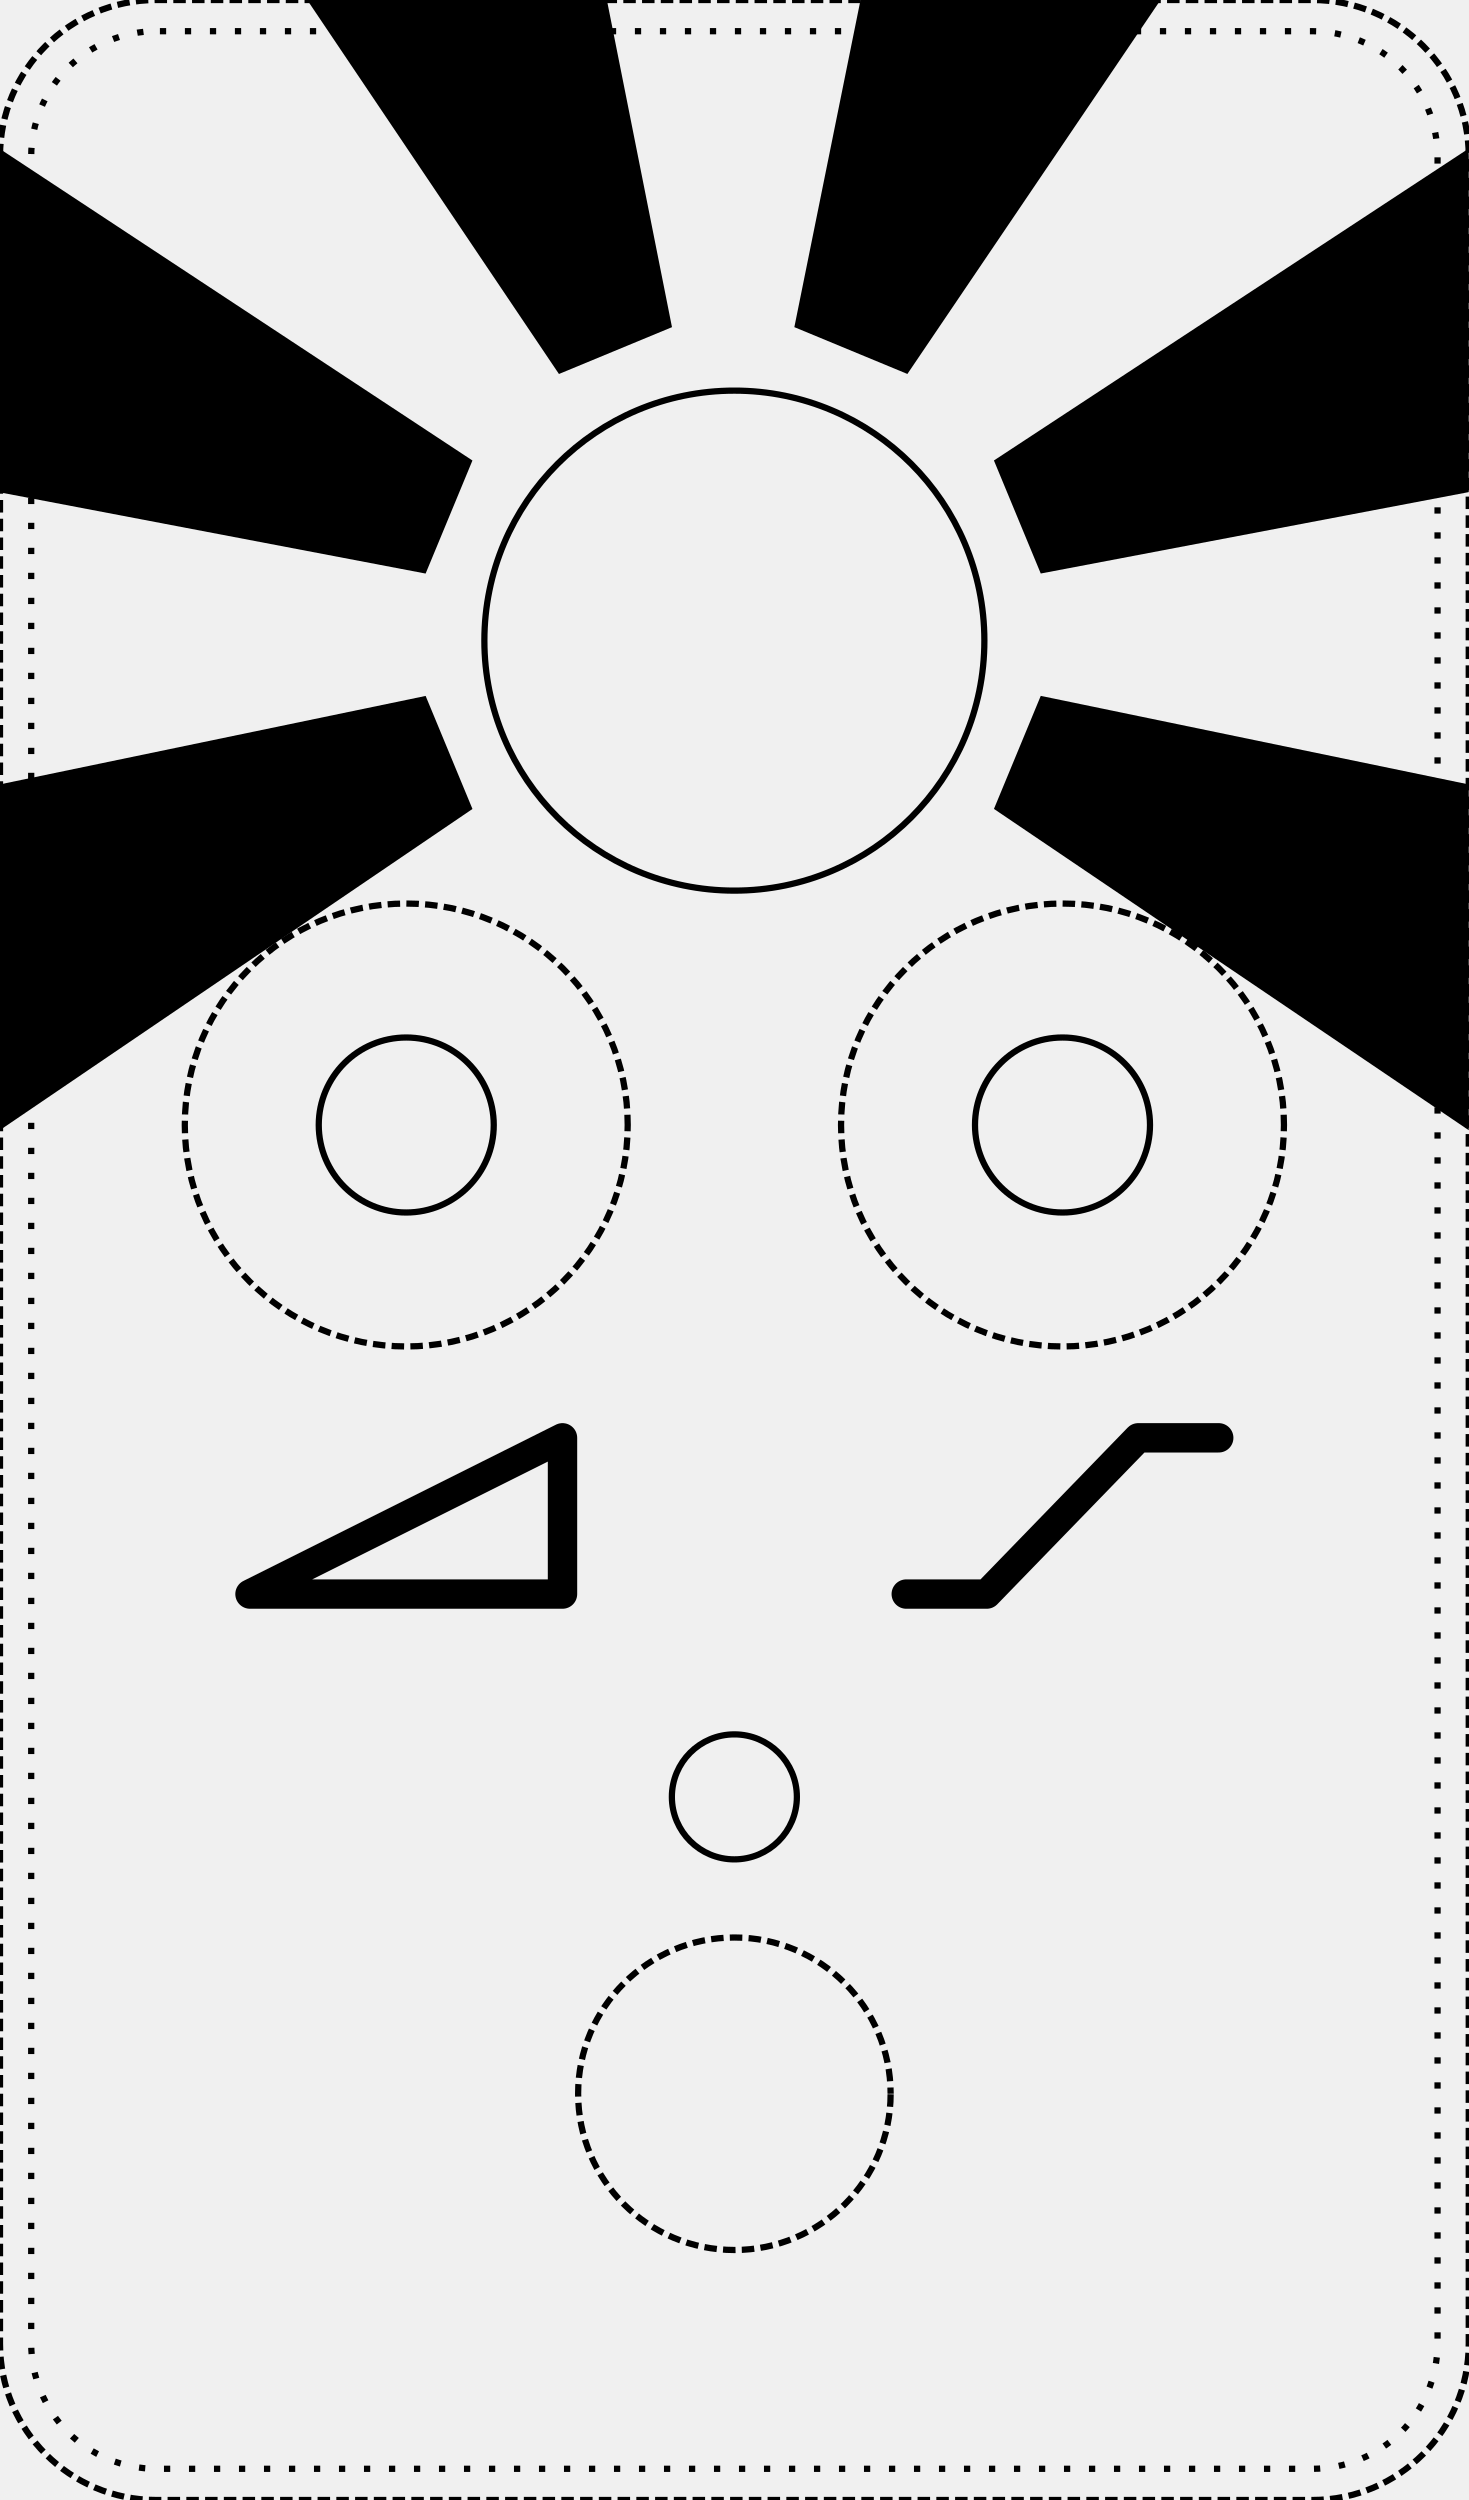
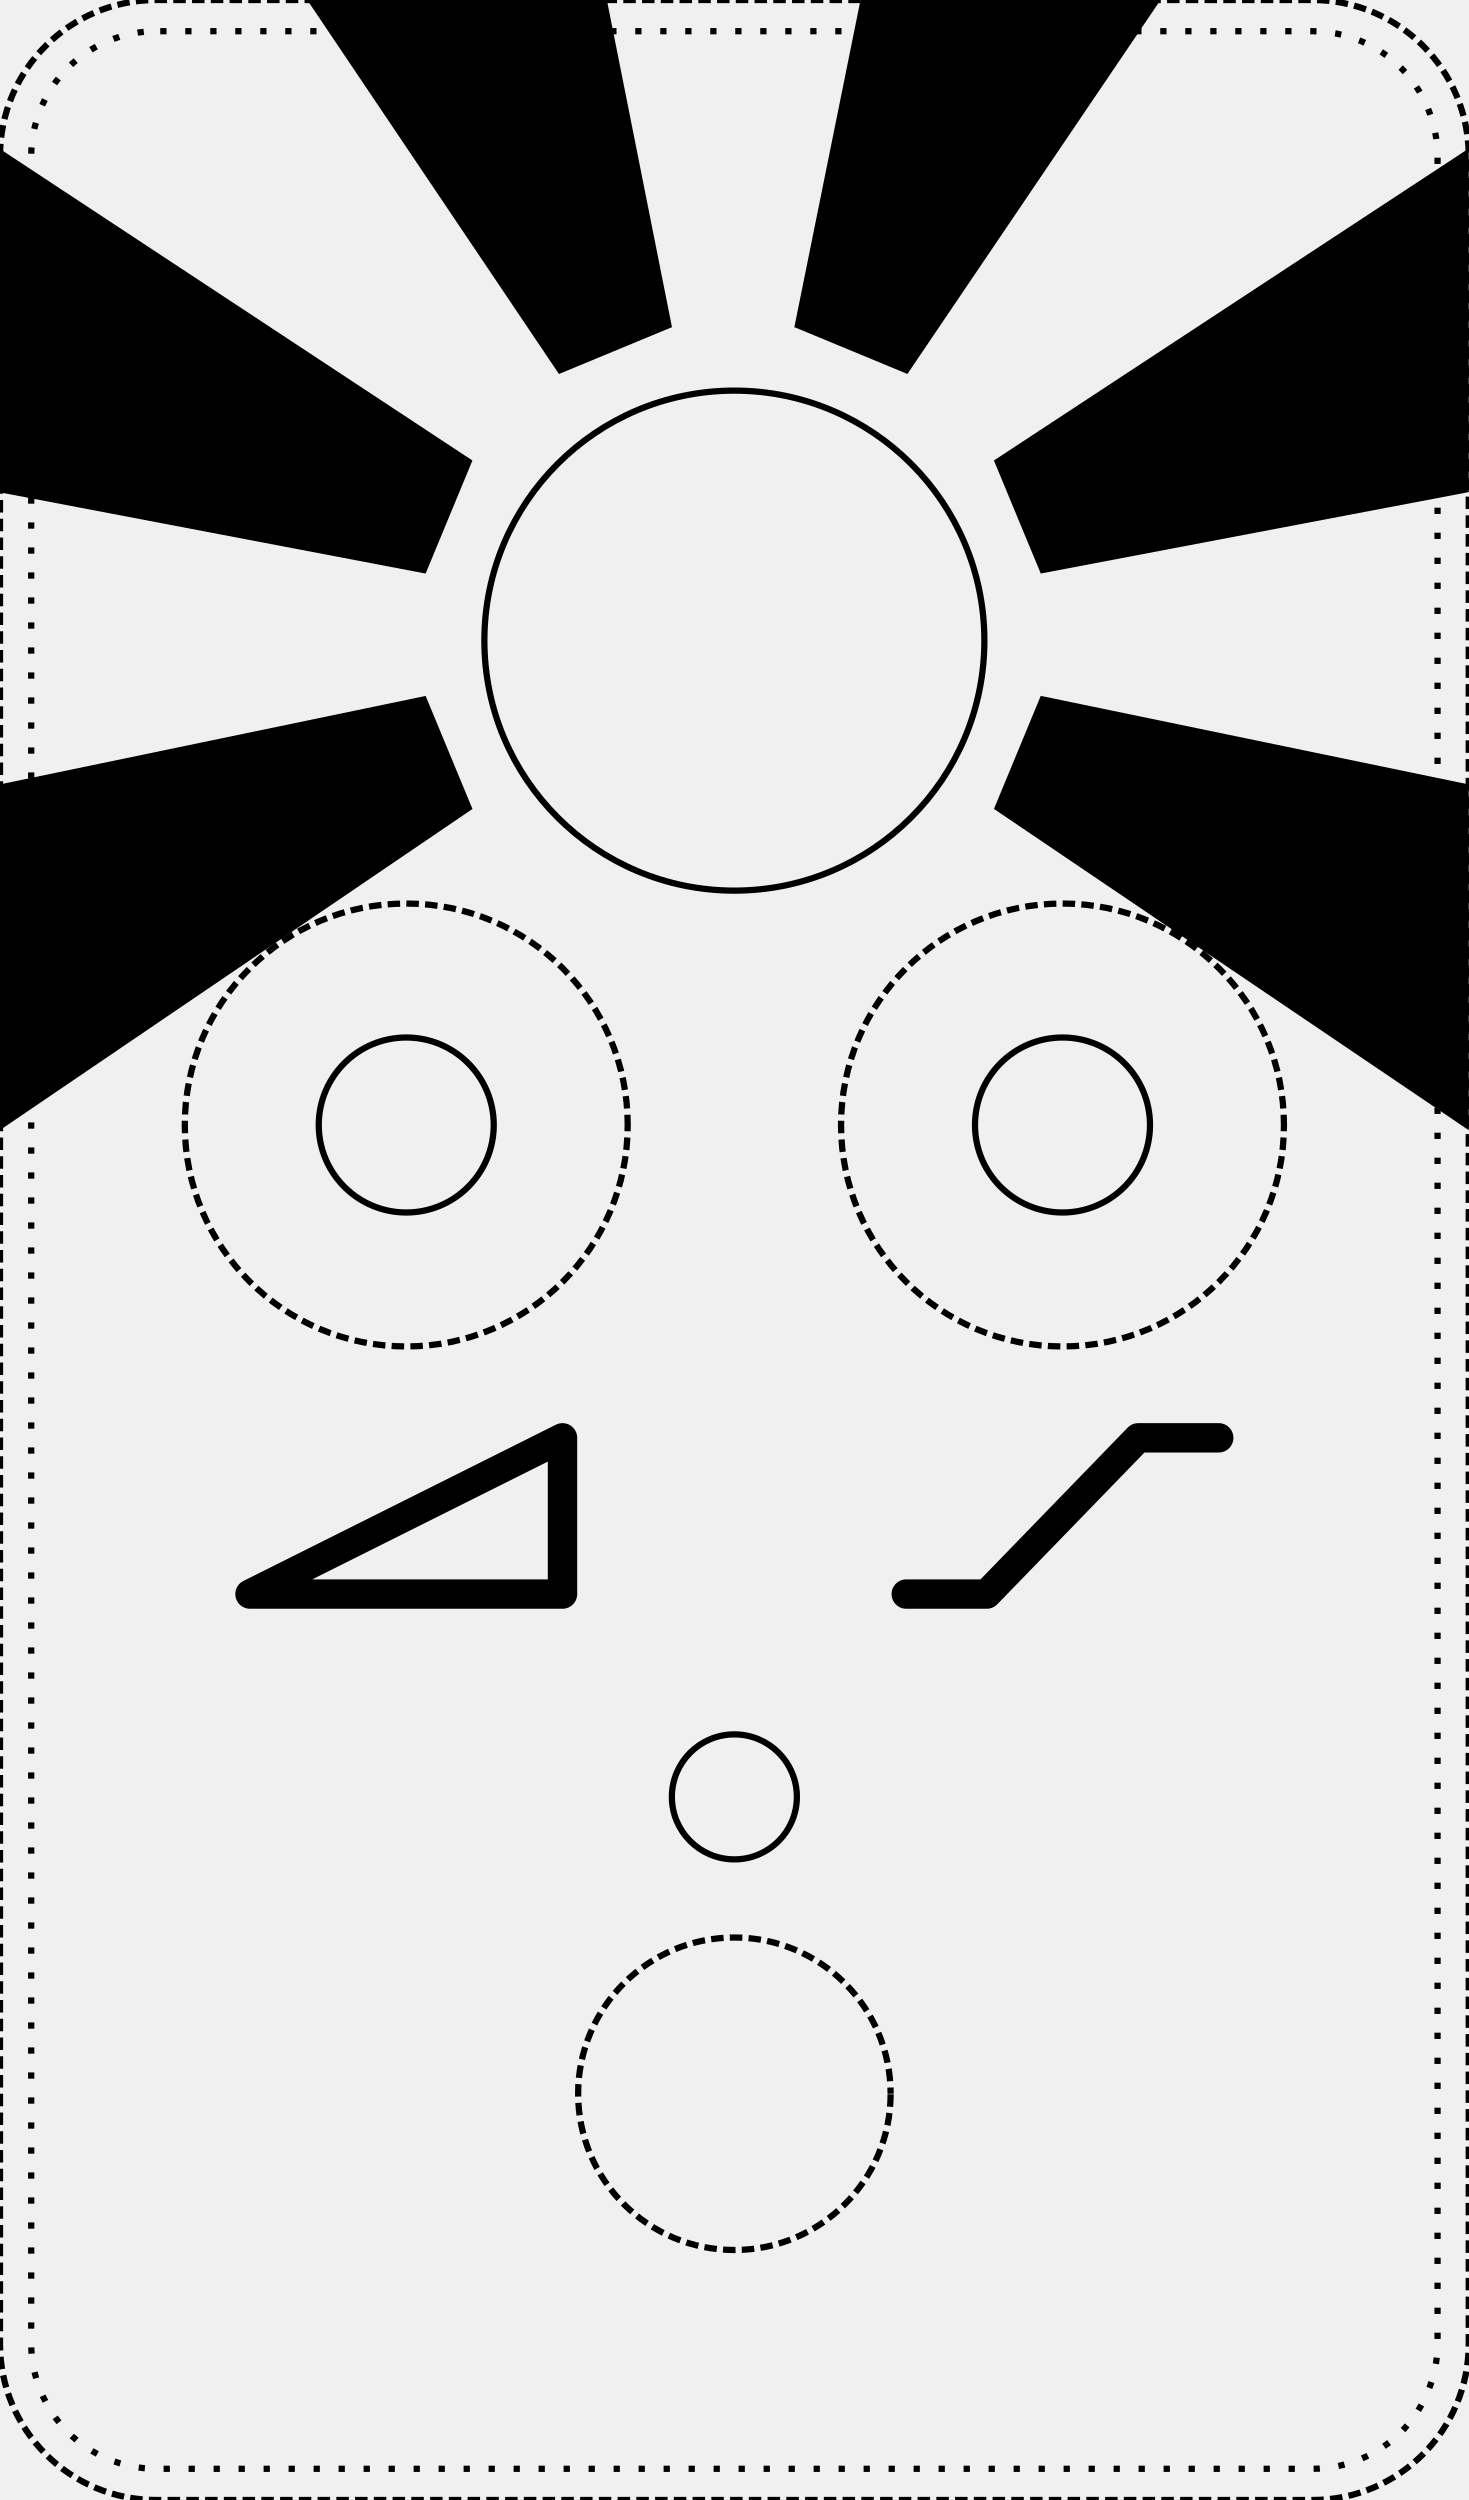
<svg xmlns="http://www.w3.org/2000/svg" xmlns:xlink="http://www.w3.org/1999/xlink" width="2.35in" height="4in" viewBox="0 0 59.69 101.6" version="1.1" id="svg853">
  <defs id="defs847">
    </defs>
  <g id="layer1" transform="translate(0,-195.4)" style="display:inline">
-     <path xlink:href="#Sketch_w0000" style="fill:none;fill-rule:evenodd;stroke:#000000;stroke-width:0.254;stroke-miterlimit:4;stroke-dasharray:0.254, 0.762;stroke-dashoffset:2.54" id="path862" d="m 6.336,196.668 c -1.328,0.004 -2.646,0.554 -3.584,1.494 -0.938,0.94 -1.484,2.26 -1.484,3.588 v 88.9 c 8.17e-5,1.33 0.548,2.653 1.488,3.594 0.941,0.941 2.263,1.488 3.594,1.488 H 53.34 c 1.33,-8e-5 2.653,-0.548 3.594,-1.488 0.941,-0.941 1.488,-2.263 1.488,-3.594 V 201.75 c -8.2e-5,-1.33 -0.548,-2.653 -1.488,-3.594 -0.941,-0.941 -2.263,-1.488 -3.594,-1.488 H 6.35 a 1.268,1.268 0 0 1 -0.002,0 c -0.003,-1e-5 -0.006,0 -0.01,0 z" />
+     <path xlink:href="#Sketch_w0000" style="fill:none;fill-rule:evenodd;stroke:#000000;stroke-width:0.254;stroke-miterlimit:4;stroke-dasharray:0.254, 0.762;stroke-dashoffset:2.54" id="path862" d="m 6.35,196.668 c -1.33,8e-5 -2.653,0.548 -3.594,1.488 -0.941,0.941 -1.488,2.263 -1.488,3.594 v 88.9 c 8.17e-5,1.33 0.548,2.653 1.488,3.594 0.941,0.941 2.263,1.488 3.594,1.488 H 53.34 c 1.33,-8e-5 2.653,-0.548 3.594,-1.488 0.941,-0.941 1.488,-2.263 1.488,-3.594 V 201.75 c -8.2e-5,-1.33 -0.548,-2.653 -1.488,-3.594 -0.941,-0.941 -2.263,-1.488 -3.594,-1.488 z" />
    <path style="fill:none;fill-rule:evenodd;stroke:#000000;stroke-width:0.254;stroke-miterlimit:4;stroke-dasharray:0.508, 0.254;stroke-dashoffset:2.54" d="m -4.031e-7,290.65 v -88.9 A 6.35,6.35 0 0 1 6.35,195.4 H 53.34 a 6.35,6.35 0 0 1 6.35,6.35 v 88.9 A 6.35,6.35 0 0 1 53.34,297 H 6.35 A 6.35,6.35 0 0 1 -4.031e-7,290.65" id="Sketch_w0000" />
    <circle style="color:#000000;clip-rule:nonzero;display:inline;overflow:visible;visibility:visible;opacity:1;isolation:auto;mix-blend-mode:normal;color-interpolation:sRGB;color-interpolation-filters:linearRGB;solid-color:#000000;solid-opacity:1;vector-effect:none;fill:none;fill-opacity:1;fill-rule:nonzero;stroke:#000000;stroke-width:0.254;stroke-linecap:butt;stroke-linejoin:miter;stroke-miterlimit:4;stroke-dasharray:0.508, 0.254;stroke-dashoffset:2.54;stroke-opacity:1;marker:none;color-rendering:auto;image-rendering:auto;shape-rendering:auto;text-rendering:auto;enable-background:accumulate" id="path867" cx="16.51" cy="241.12" r="9" />
    <circle r="9" cy="241.12" cx="43.18" id="circle869" style="color:#000000;clip-rule:nonzero;display:inline;overflow:visible;visibility:visible;opacity:1;isolation:auto;mix-blend-mode:normal;color-interpolation:sRGB;color-interpolation-filters:linearRGB;solid-color:#000000;solid-opacity:1;vector-effect:none;fill:none;fill-opacity:1;fill-rule:nonzero;stroke:#000000;stroke-width:0.254;stroke-linecap:butt;stroke-linejoin:miter;stroke-miterlimit:4;stroke-dasharray:0.508, 0.254;stroke-dashoffset:2.54;stroke-opacity:1;marker:none;color-rendering:auto;image-rendering:auto;shape-rendering:auto;text-rendering:auto;enable-background:accumulate" />
    <path style="font-variation-settings:normal;display:inline;opacity:1;vector-effect:none;fill:none;fill-opacity:1;stroke:#000000;stroke-width:0.254;stroke-linecap:butt;stroke-linejoin:miter;stroke-miterlimit:4;stroke-dasharray:0.508, 0.254;stroke-dashoffset:2.54;stroke-opacity:1;marker:none;stop-color:#000000;stop-opacity:1" d="m 36.195,280.49 a 6.35,6.35 0 0 0 -6.35,-6.35 6.35,6.35 0 0 0 -6.35,6.35 6.35,6.35 0 0 0 6.35,6.35 6.35,6.35 0 0 0 6.35,-6.35 z" id="circle2" />
  </g>
  <g id="layer5" style="display:inline">
    <path style="display:inline;fill:none;stroke:#000000;stroke-width:0.254;stroke-miterlimit:4;stroke-dasharray:none" d="m 20.066,45.72 a 3.556,3.556 0 0 0 -3.556,-3.556 3.556,3.556 0 0 0 -3.556,3.556 3.556,3.556 0 0 0 3.556,3.556 3.556,3.556 0 0 0 3.556,-3.556 z" id="circle4" />
    <path style="display:inline;fill:none;stroke:#000000;stroke-width:0.254;stroke-miterlimit:4;stroke-dasharray:none" d="m 46.736,45.72 a 3.556,3.556 0 0 0 -3.556,-3.556 3.556,3.556 0 0 0 -3.556,3.556 3.556,3.556 0 0 0 3.556,3.556 3.556,3.556 0 0 0 3.556,-3.556 z" id="circle6" />
    <path style="display:inline;fill:none;stroke:#000000;stroke-width:0.254;stroke-miterlimit:4;stroke-dasharray:none" d="m 32.385,73.025 a 2.54,2.54 0 0 0 -2.54,-2.54 2.54,2.54 0 0 0 -2.54,2.54 2.54,2.54 0 0 0 2.54,2.54 2.54,2.54 0 0 0 2.54,-2.54 z" id="circle8" />
    <path style="display:inline;opacity:1;vector-effect:none;fill:none;fill-opacity:1;stroke:#000000;stroke-width:0.254;stroke-linecap:butt;stroke-linejoin:miter;stroke-miterlimit:4;stroke-dasharray:none;stroke-dashoffset:0;stroke-opacity:1" d="M 40.005,26.035 A 10.16,10.16 0 0 0 29.845,15.875 10.16,10.16 0 0 0 19.685,26.035 10.16,10.16 0 0 0 29.845,36.195 10.16,10.16 0 0 0 40.005,26.035 Z" id="circle6-3" />
  </g>
  <g id="layer3" style="display:inline">
    <path style="fill:none;fill-opacity:1;fill-rule:evenodd;stroke:#000000;stroke-width:1.194;stroke-linecap:round;stroke-linejoin:round;stroke-miterlimit:4;stroke-dasharray:none;stroke-opacity:1" d="m 10.16,64.783 h 12.7 v -6.35 z" id="path841" />
    <path id="path855" style="fill:none;fill-rule:evenodd;stroke:#000000;stroke-width:1.194;stroke-linecap:round;stroke-linejoin:round;stroke-miterlimit:4;stroke-dasharray:none;stroke-opacity:1" d="m 36.83,64.783 h 3.271 l 6.157,-6.35 h 3.271" />
    <path style="color:#000000;clip-rule:nonzero;display:inline;overflow:visible;visibility:visible;opacity:1;isolation:auto;mix-blend-mode:normal;color-interpolation:sRGB;color-interpolation-filters:linearRGB;solid-color:#000000;solid-opacity:1;vector-effect:none;fill:#000000;fill-opacity:1;fill-rule:nonzero;stroke:none;stroke-width:0.96;stroke-linecap:butt;stroke-linejoin:miter;stroke-miterlimit:4;stroke-dasharray:none;stroke-dashoffset:0;stroke-opacity:1;marker:none;color-rendering:auto;image-rendering:auto;shape-rendering:auto;text-rendering:auto;enable-background:accumulate" d="M 47.191,0 85.854,57.445 103.217,50.252 93.217,0 Z M 132.174,0 122.012,50.25 139.375,57.441 178.252,0 Z m 93.385,22.838 -72.893,47.891 7.193,17.363 65.74,-12.504 V 24 a 24,24 0 0 0 -0.041,-1.162 z M 0.053,22.922 A 24,24 0 0 0 0,24 V 75.633 L 65.375,88.1 72.566,70.734 Z M 159.859,106.887 152.67,124.25 l 72.93,49.352 v -53.111 z m -94.482,0.006 L 0,120.479 v 53.098 l 72.57,-49.32 z" transform="scale(0.2645833)" id="path4890" />
  </g>
  <g transform="translate(0,-195.4)" id="g852" style="display:none">
    <path d="m 6.336,196.668 c -1.328,0.004 -2.646,0.554 -3.584,1.494 -0.938,0.94 -1.484,2.26 -1.484,3.588 v 88.9 c 8.17e-5,1.33 0.548,2.653 1.488,3.594 0.941,0.941 2.263,1.488 3.594,1.488 H 53.34 c 1.33,-8e-5 2.653,-0.548 3.594,-1.488 0.941,-0.941 1.488,-2.263 1.488,-3.594 V 201.75 c -8.2e-5,-1.33 -0.548,-2.653 -1.488,-3.594 -0.941,-0.941 -2.263,-1.488 -3.594,-1.488 H 6.35 a 1.268,1.268 0 0 1 -0.002,0 c -0.003,-1e-5 -0.006,0 -0.01,0 z" id="path844" style="fill:none;fill-rule:evenodd;stroke:#000000;stroke-width:0.254;stroke-miterlimit:4;stroke-dasharray:0.254, 0.762;stroke-dashoffset:2.54" xlink:href="#Sketch_w0000" />
    <path id="path846" d="m -4.031e-7,290.65 v -88.9 A 6.35,6.35 0 0 1 6.35,195.4 H 53.34 a 6.35,6.35 0 0 1 6.35,6.35 v 88.9 A 6.35,6.35 0 0 1 53.34,297 H 6.35 A 6.35,6.35 0 0 1 -4.031e-7,290.65" style="fill:none;fill-rule:evenodd;stroke:#000000;stroke-width:0.254;stroke-miterlimit:4;stroke-dasharray:0.508, 0.254;stroke-dashoffset:2.54" />
    <circle style="color:#000000;clip-rule:nonzero;display:inline;overflow:visible;visibility:visible;opacity:1;isolation:auto;mix-blend-mode:normal;color-interpolation:sRGB;color-interpolation-filters:linearRGB;solid-color:#000000;solid-opacity:1;vector-effect:none;fill:none;fill-opacity:1;fill-rule:nonzero;stroke:#000000;stroke-width:0.254;stroke-linecap:butt;stroke-linejoin:miter;stroke-miterlimit:4;stroke-dasharray:0.508, 0.254;stroke-dashoffset:2.54;stroke-opacity:1;marker:none;color-rendering:auto;image-rendering:auto;shape-rendering:auto;text-rendering:auto;enable-background:accumulate" id="path845" cx="5.715" cy="201.115" r="3.048" />
    <circle r="3.048" cy="201.115" cx="53.975" id="circle847" style="color:#000000;clip-rule:nonzero;display:inline;overflow:visible;visibility:visible;opacity:1;isolation:auto;mix-blend-mode:normal;color-interpolation:sRGB;color-interpolation-filters:linearRGB;solid-color:#000000;solid-opacity:1;vector-effect:none;fill:none;fill-opacity:1;fill-rule:nonzero;stroke:#000000;stroke-width:0.254;stroke-linecap:butt;stroke-linejoin:miter;stroke-miterlimit:4;stroke-dasharray:0.508, 0.254;stroke-dashoffset:2.54;stroke-opacity:1;marker:none;color-rendering:auto;image-rendering:auto;shape-rendering:auto;text-rendering:auto;enable-background:accumulate" />
    <circle style="color:#000000;clip-rule:nonzero;display:inline;overflow:visible;visibility:visible;opacity:1;isolation:auto;mix-blend-mode:normal;color-interpolation:sRGB;color-interpolation-filters:linearRGB;solid-color:#000000;solid-opacity:1;vector-effect:none;fill:none;fill-opacity:1;fill-rule:nonzero;stroke:#000000;stroke-width:0.254;stroke-linecap:butt;stroke-linejoin:miter;stroke-miterlimit:4;stroke-dasharray:0.508, 0.254;stroke-dashoffset:2.54;stroke-opacity:1;marker:none;color-rendering:auto;image-rendering:auto;shape-rendering:auto;text-rendering:auto;enable-background:accumulate" id="circle849" cx="5.715" cy="291.285" r="3.048" />
    <circle r="3.048" cy="291.285" cx="53.975" id="circle851" style="color:#000000;clip-rule:nonzero;display:inline;overflow:visible;visibility:visible;opacity:1;isolation:auto;mix-blend-mode:normal;color-interpolation:sRGB;color-interpolation-filters:linearRGB;solid-color:#000000;solid-opacity:1;vector-effect:none;fill:none;fill-opacity:1;fill-rule:nonzero;stroke:#000000;stroke-width:0.254;stroke-linecap:butt;stroke-linejoin:miter;stroke-miterlimit:4;stroke-dasharray:0.508, 0.254;stroke-dashoffset:2.54;stroke-opacity:1;marker:none;color-rendering:auto;image-rendering:auto;shape-rendering:auto;text-rendering:auto;enable-background:accumulate" />
    <circle style="color:#000000;clip-rule:nonzero;display:inline;overflow:visible;visibility:visible;opacity:1;isolation:auto;mix-blend-mode:normal;color-interpolation:sRGB;color-interpolation-filters:linearRGB;solid-color:#000000;solid-opacity:1;vector-effect:none;fill:none;fill-opacity:1;fill-rule:nonzero;stroke:#000000;stroke-width:0.254;stroke-linecap:butt;stroke-linejoin:miter;stroke-miterlimit:4;stroke-dasharray:0.508, 0.254;stroke-dashoffset:2.54;stroke-opacity:1;marker:none;color-rendering:auto;image-rendering:auto;shape-rendering:auto;text-rendering:auto;enable-background:accumulate" id="circle853" cx="54.61" cy="248.105" r="3.048" />
    <circle r="3.048" cy="248.105" cx="5.08" id="circle855" style="color:#000000;clip-rule:nonzero;display:inline;overflow:visible;visibility:visible;opacity:1;isolation:auto;mix-blend-mode:normal;color-interpolation:sRGB;color-interpolation-filters:linearRGB;solid-color:#000000;solid-opacity:1;vector-effect:none;fill:none;fill-opacity:1;fill-rule:nonzero;stroke:#000000;stroke-width:0.254;stroke-linecap:butt;stroke-linejoin:miter;stroke-miterlimit:4;stroke-dasharray:0.508, 0.254;stroke-dashoffset:2.54;stroke-opacity:1;marker:none;color-rendering:auto;image-rendering:auto;shape-rendering:auto;text-rendering:auto;enable-background:accumulate" />
  </g>
  <g id="layer2" style="display:none">
    <text xml:space="preserve" style="color:#000000;font-style:normal;font-variant:normal;font-weight:normal;font-stretch:normal;font-size:8.467px;line-height:1;font-family:OCRA;-inkscape-font-specification:'OCRA, Normal';font-variant-ligatures:normal;font-variant-caps:normal;font-variant-numeric:normal;font-feature-settings:normal;text-indent:0;text-align:center;text-decoration:none;text-decoration-line:none;text-decoration-style:solid;text-decoration-color:#000000;letter-spacing:0px;word-spacing:0px;text-transform:none;writing-mode:lr-tb;direction:ltr;baseline-shift:baseline;text-anchor:middle;white-space:normal;clip-rule:nonzero;display:inline;overflow:visible;visibility:visible;opacity:1;isolation:auto;mix-blend-mode:normal;color-interpolation:sRGB;color-interpolation-filters:linearRGB;solid-color:#000000;solid-opacity:1;fill:#000000;fill-opacity:1;fill-rule:nonzero;stroke:none;stroke-width:0.265px;stroke-linecap:butt;stroke-linejoin:miter;stroke-miterlimit:4;stroke-dasharray:none;stroke-dashoffset:0;stroke-opacity:1;color-rendering:auto;image-rendering:auto;shape-rendering:auto;text-rendering:auto;enable-background:accumulate" x="29.835" y="72.829" id="text6956">
      <tspan x="29.835" y="72.829" style="font-style:normal;font-variant:normal;font-weight:normal;font-stretch:normal;font-size:19.756px;line-height:1;font-family:OCRA;-inkscape-font-specification:'OCRA, Normal';font-variant-ligatures:normal;font-variant-caps:normal;font-variant-numeric:normal;font-feature-settings:normal;text-align:center;writing-mode:lr-tb;text-anchor:middle;stroke-width:0.265px" id="tspan951">NFX</tspan>
      <tspan x="29.835" y="92.585" style="font-style:normal;font-variant:normal;font-weight:normal;font-stretch:normal;font-size:19.756px;line-height:1;font-family:OCRA;-inkscape-font-specification:'OCRA, Normal';font-variant-ligatures:normal;font-variant-caps:normal;font-variant-numeric:normal;font-feature-settings:normal;text-align:center;writing-mode:lr-tb;text-anchor:middle;stroke-width:0.265px" id="tspan907">003</tspan>
    </text>
    <g style="display:inline" id="g5722" transform="matrix(2.141589,0,0,2.141589,-326.5914,-116.6475)">
      <path style="color:#000000;display:inline;overflow:visible;visibility:visible;opacity:1;fill:#ffffff;fill-opacity:0;fill-rule:nonzero;stroke:#000000;stroke-width:0.5;stroke-linecap:butt;stroke-linejoin:miter;stroke-miterlimit:4;stroke-dasharray:none;stroke-dashoffset:0;stroke-opacity:1;marker:none;enable-background:accumulate" d="m 159.939,72.955 c 0,1.383 -1.122,2.505 -2.505,2.505 -1.383,0 -2.505,-1.122 -2.505,-2.505 0,-1.384 1.122,-2.505 2.505,-2.505 1.383,0 2.505,1.122 2.505,2.505 z" id="path4101" />
      <path id="path4874" d="m 159.939,72.955 3.891,3e-6" style="fill:none;stroke:#000000;stroke-width:0.5;stroke-linecap:butt;stroke-linejoin:miter;stroke-miterlimit:4;stroke-dasharray:none;stroke-opacity:1" />
      <path id="path4876" d="m 168.218,74.74 c -0.986,0.986 -2.584,0.986 -3.57,0 -0.986,-0.986 -0.986,-2.584 0,-3.57 0.986,-0.986 2.584,-0.986 3.57,0" style="color:#000000;display:inline;overflow:visible;visibility:visible;fill:#ffffff;fill-opacity:0;fill-rule:nonzero;stroke:#000000;stroke-width:0.498;stroke-linecap:round;stroke-linejoin:miter;stroke-miterlimit:4;stroke-dasharray:none;stroke-dashoffset:0;stroke-opacity:1;marker:none;enable-background:accumulate" />
      <path id="path4878" d="m 167.355,72.955 c 0,0.53 -0.43,0.96 -0.96,0.96 -0.53,0 -0.96,-0.43 -0.96,-0.96 0,-0.53 0.43,-0.96 0.96,-0.96 0.53,0 0.96,0.43 0.96,0.96 z" style="color:#000000;display:inline;overflow:visible;visibility:visible;fill:#000000;fill-opacity:1;fill-rule:nonzero;stroke:#000000;stroke-width:0.5;stroke-linecap:butt;stroke-linejoin:miter;stroke-miterlimit:4;stroke-dasharray:none;stroke-dashoffset:0;stroke-opacity:1;marker:none;enable-background:accumulate" />
      <path id="path4874-1" d="m 167.448,72.955 h 5.483" style="fill:none;stroke:#000000;stroke-width:0.5;stroke-linecap:butt;stroke-linejoin:miter;stroke-miterlimit:4;stroke-dasharray:none;stroke-opacity:1" />
      <path style="color:#000000;display:inline;overflow:visible;visibility:visible;fill:#ffffff;fill-opacity:0;fill-rule:nonzero;stroke:#000000;stroke-width:0.5;stroke-linecap:butt;stroke-linejoin:miter;stroke-miterlimit:4;stroke-dasharray:none;stroke-dashoffset:0;stroke-opacity:1;marker:none;enable-background:accumulate" d="m 177.942,72.955 c 0,1.383 -1.122,2.505 -2.505,2.505 -1.383,0 -2.505,-1.122 -2.505,-2.505 0,-1.384 1.122,-2.505 2.505,-2.505 1.383,0 2.505,1.122 2.505,2.505 z" id="path4101-4" />
      <path d="m 155.934,72.955 c 0,0.169 0.133,0.301 0.301,0.301 h 0.892 v 0.892 c 0,0.169 0.139,0.307 0.307,0.307 0.163,0 0.301,-0.139 0.301,-0.307 v -0.892 h 0.892 c 0.169,0 0.307,-0.133 0.307,-0.301 0,-0.169 -0.139,-0.307 -0.307,-0.307 h -0.892 v -0.892 c 0,-0.163 -0.139,-0.301 -0.301,-0.301 -0.169,0 -0.307,0.139 -0.307,0.301 v 0.892 h -0.892 c -0.169,0 -0.301,0.139 -0.301,0.307 z" style="color:#000000;font-style:normal;font-variant:normal;font-weight:normal;font-stretch:normal;font-size:8.467px;line-height:6.615px;font-family:OCRA;-inkscape-font-specification:OCRA;text-indent:0;text-align:center;text-decoration:none;text-decoration-line:none;text-decoration-style:solid;text-decoration-color:#000000;letter-spacing:0px;word-spacing:0px;text-transform:none;writing-mode:lr-tb;direction:ltr;baseline-shift:baseline;text-anchor:middle;white-space:normal;clip-rule:nonzero;visibility:visible;isolation:auto;mix-blend-mode:normal;color-interpolation:sRGB;color-interpolation-filters:linearRGB;solid-color:#000000;solid-opacity:1;fill:#000000;fill-opacity:1;fill-rule:nonzero;stroke:none;stroke-width:0.188px;stroke-linecap:butt;stroke-linejoin:miter;stroke-miterlimit:4;stroke-dasharray:none;stroke-dashoffset:0;stroke-opacity:1;color-rendering:auto;image-rendering:auto;shape-rendering:auto;text-rendering:auto" id="path5707" />
      <path d="m 173.937,73.081 c 0,0.169 0.133,0.307 0.301,0.307 h 2.392 c 0.169,0 0.307,-0.139 0.307,-0.307 v -0.253 c 0,-0.169 -0.139,-0.307 -0.307,-0.307 h -2.392 c -0.169,0 -0.301,0.139 -0.301,0.307 z" style="color:#000000;font-style:normal;font-variant:normal;font-weight:normal;font-stretch:normal;font-size:8.467px;line-height:6.615px;font-family:OCRA;-inkscape-font-specification:OCRA;text-indent:0;text-align:center;text-decoration:none;text-decoration-line:none;text-decoration-style:solid;text-decoration-color:#000000;letter-spacing:0px;word-spacing:0px;text-transform:none;writing-mode:lr-tb;direction:ltr;baseline-shift:baseline;text-anchor:middle;white-space:normal;clip-rule:nonzero;visibility:visible;isolation:auto;mix-blend-mode:normal;color-interpolation:sRGB;color-interpolation-filters:linearRGB;solid-color:#000000;solid-opacity:1;fill:#000000;fill-opacity:1;fill-rule:nonzero;stroke:none;stroke-width:0.188px;stroke-linecap:butt;stroke-linejoin:miter;stroke-miterlimit:4;stroke-dasharray:none;stroke-dashoffset:0;stroke-opacity:1;color-rendering:auto;image-rendering:auto;shape-rendering:auto;text-rendering:auto" id="path5709" />
    </g>
    <text xml:space="preserve" style="color:#000000;font-style:normal;font-variant:normal;font-weight:normal;font-stretch:normal;font-size:8.467px;line-height:1;font-family:OCRA;-inkscape-font-specification:'OCRA, Normal';font-variant-ligatures:normal;font-variant-caps:normal;font-variant-numeric:normal;font-feature-settings:normal;text-indent:0;text-align:center;text-decoration:none;text-decoration-line:none;text-decoration-style:solid;text-decoration-color:#000000;letter-spacing:0px;word-spacing:0px;text-transform:none;writing-mode:lr-tb;direction:ltr;baseline-shift:baseline;text-anchor:middle;white-space:normal;clip-rule:nonzero;display:inline;overflow:visible;visibility:visible;opacity:1;isolation:auto;mix-blend-mode:normal;color-interpolation:sRGB;color-interpolation-filters:linearRGB;solid-color:#000000;solid-opacity:1;fill:#000000;fill-opacity:1;fill-rule:nonzero;stroke:none;stroke-width:0.265px;stroke-linecap:butt;stroke-linejoin:miter;stroke-miterlimit:4;stroke-dasharray:none;stroke-dashoffset:0;stroke-opacity:1;color-rendering:auto;image-rendering:auto;shape-rendering:auto;text-rendering:auto;enable-background:accumulate" x="29.835" y="29.915" id="text6956-3">
      <tspan x="29.835" y="29.915" style="font-style:normal;font-variant:normal;font-weight:normal;font-stretch:normal;font-size:12.7px;line-height:1;font-family:OCRA;-inkscape-font-specification:'OCRA, Normal';font-variant-ligatures:normal;font-variant-caps:normal;font-variant-numeric:normal;font-feature-settings:normal;text-align:center;writing-mode:lr-tb;text-anchor:middle;stroke-width:0.265px" id="tspan907-7">9VDC</tspan>
    </text>
    <path id="path974" style="opacity:1;vector-effect:none;fill:#ffffff;fill-opacity:0;fill-rule:evenodd;stroke:#000000;stroke-width:1.324;stroke-linecap:round;stroke-linejoin:round;stroke-miterlimit:4;stroke-dasharray:none;stroke-dashoffset:0;stroke-opacity:1;marker:none" d="m 29.845,3.594 -2.856,3.775 m 2.856,9.11 V 3.594 l 2.856,3.775" />
  </g>
</svg>
